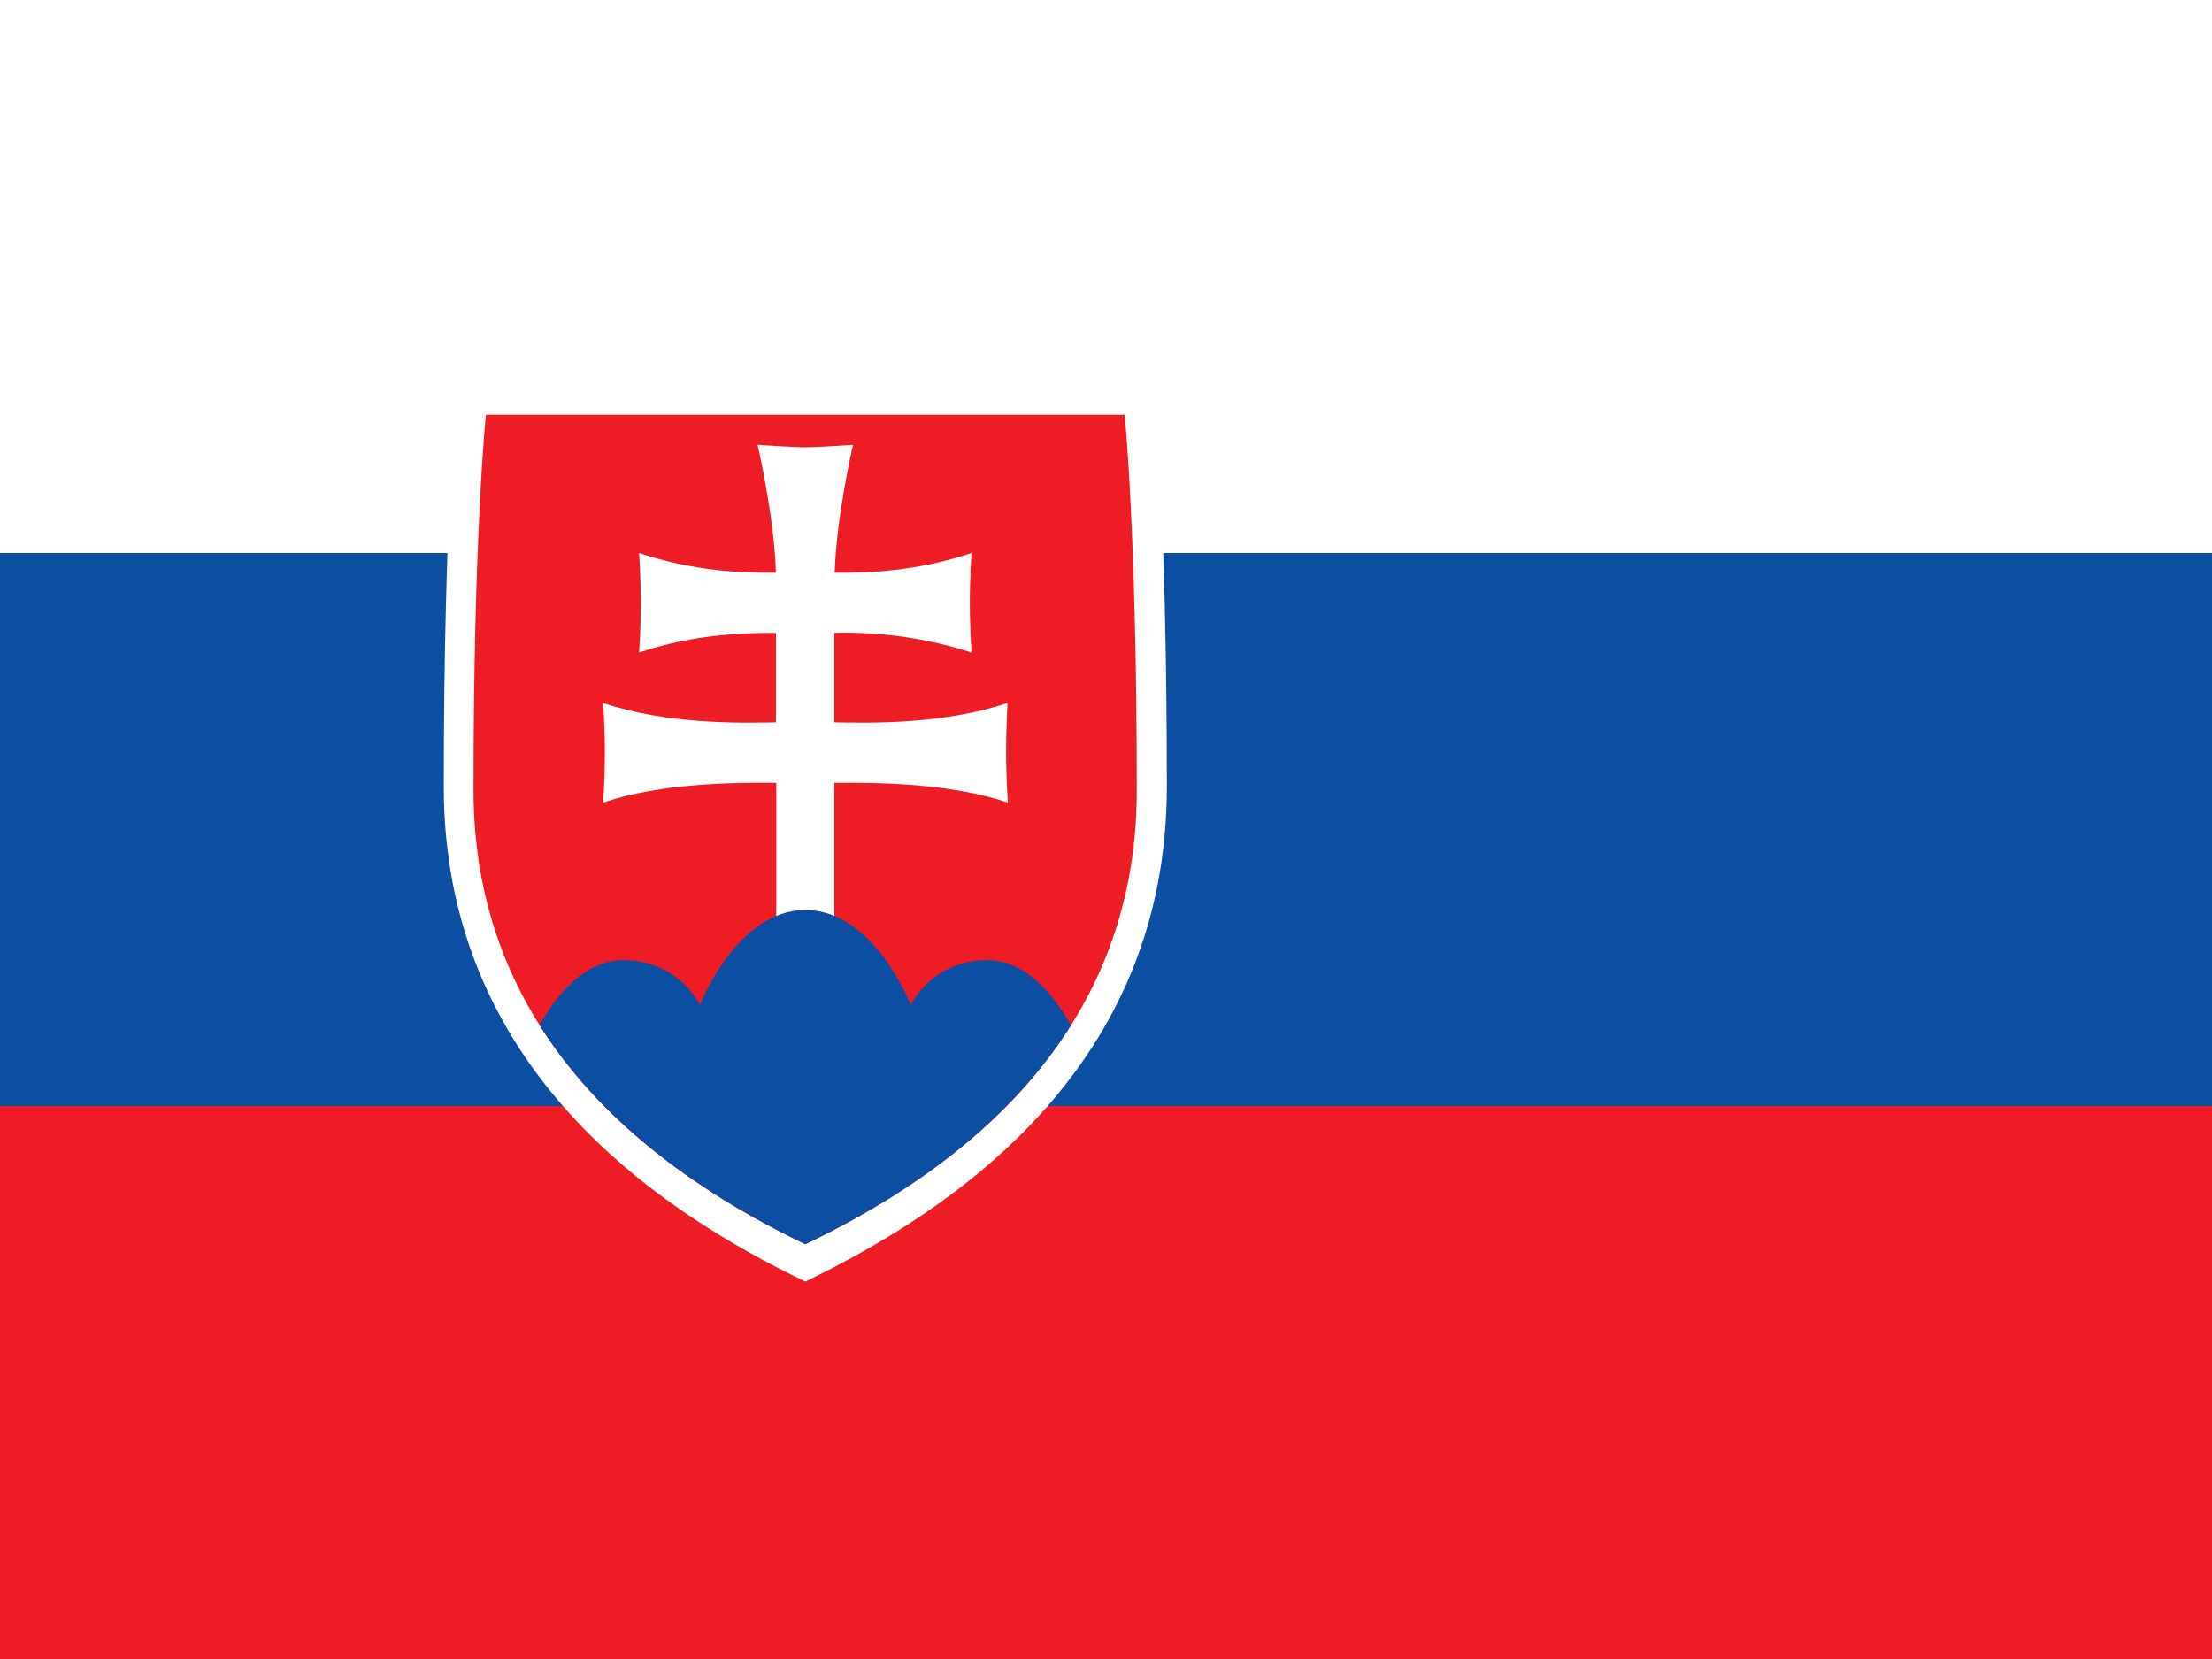
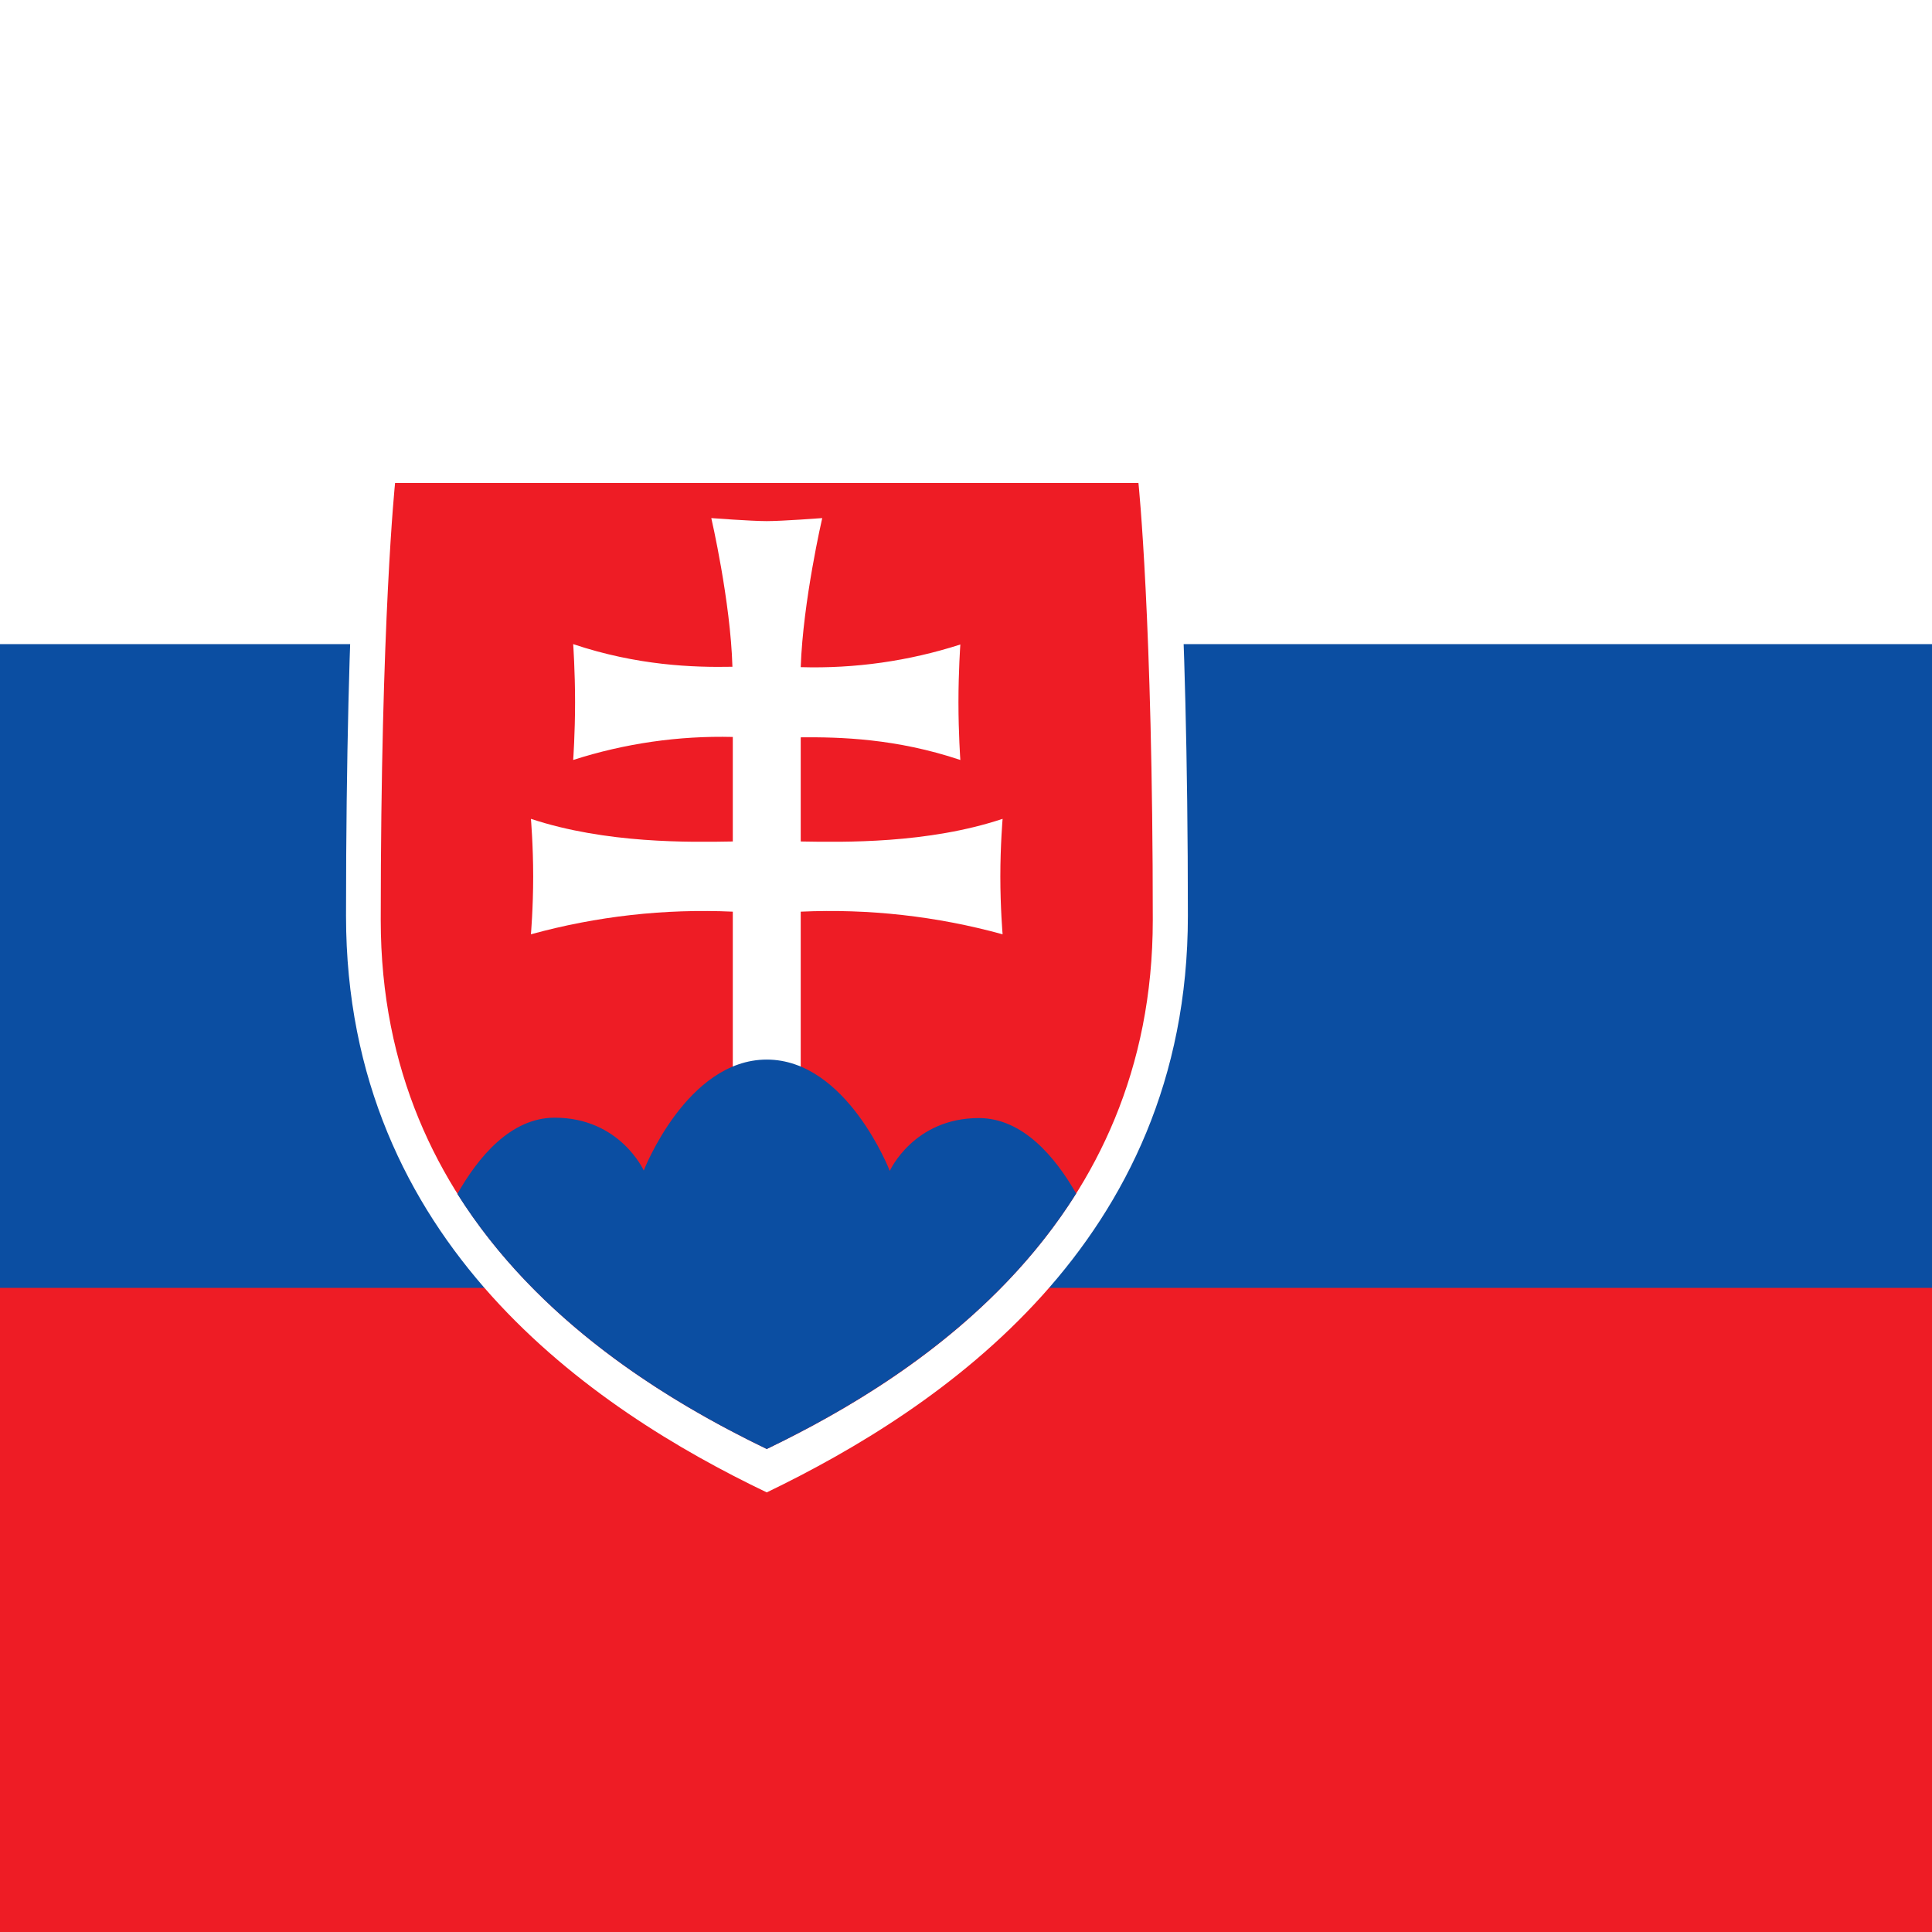
- <svg xmlns="http://www.w3.org/2000/svg" style="background-color:#fff" viewBox="0 0 640 480">
-   <path fill="#ee1c25" d="M0 0h640v480H0z" />
-   <path fill="#0b4ea2" d="M0 0h640v320H0z" />
-   <path fill="#fff" d="M0 0h640v160H0z" />
-   <path fill="#fff" d="M233 370.8c-43-20.7-104.6-61.9-104.6-143.2 0-81.4 4-118.4 4-118.4h201.3s3.9 37 3.9 118.4S276 350 233 370.8" />
-   <path fill="#ee1c25" d="M233 360c-39.5-19-96-56.8-96-131.4s3.6-108.6 3.6-108.6h184.8s3.5 34 3.5 108.6C329 303.3 272.5 341 233 360" />
-   <path fill="#fff" d="M241.4 209c10.7.2 31.6.6 50.1-5.6 0 0-.4 6.7-.4 14.4s.5 14.4.5 14.4c-17-5.7-38.1-5.8-50.2-5.7v41.2h-16.8v-41.2c-12-.1-33.1 0-50.1 5.7 0 0 .5-6.7.5-14.4s-.5-14.4-.5-14.4c18.5 6.2 39.4 5.8 50 5.6v-25.9c-9.7 0-23.7.4-39.6 5.7 0 0 .5-6.6.5-14.4 0-7.7-.5-14.4-.5-14.4 15.9 5.3 29.9 5.8 39.6 5.7-.5-16.4-5.3-37-5.3-37s9.9.7 13.8.7 13.8-.7 13.8-.7-4.8 20.6-5.3 37c9.7.1 23.7-.4 39.6-5.7 0 0-.5 6.7-.5 14.4s.5 14.4.5 14.4a119 119 0 0 0-39.7-5.7v26z" />
-   <path fill="#0b4ea2" d="M233 263.3c-19.9 0-30.5 27.5-30.5 27.5s-6-13-22.2-13c-11 0-19 9.7-24.2 18.8 20 31.7 51.9 51.3 76.9 63.4 25-12 57-31.7 76.9-63.4-5.2-9-13.2-18.8-24.2-18.8-16.2 0-22.2 13-22.2 13S253 263.3 233 263.3" />
+ <svg xmlns="http://www.w3.org/2000/svg" viewBox="0 0 512 512">
+   <path fill="#ee1c25" d="M0 0h512v512H0z" />
+   <path fill="#0b4ea2" d="M0 0h512v341.3H0z" />
+   <path fill="#fff" d="M0 0h512v170.7H0z" />
+   <path fill="#fff" d="M203.2 395.5c-45.9-22-111.5-66-111.5-152.8s4.1-126.2 4.1-126.2h214.8s4.2 39.4 4.2 126.2S249 373.4 203.2 395.5" />
+   <path fill="#ee1c25" d="M203.2 384c-42.1-20.3-102.3-60.5-102.3-140.2s3.8-115.8 3.8-115.8h197s3.8 36.2 3.8 115.8-60.2 120-102.3 140.2" />
+   <path fill="#fff" d="M212.2 223c11.4.2 33.7.6 53.5-6 0 0-.6 7-.6 15.3s.6 15.3.6 15.3a172 172 0 0 0-53.5-6v44h-18v-44a172 172 0 0 0-53.5 6s.6-7 .6-15.3-.6-15.3-.6-15.3c19.9 6.6 42.1 6.2 53.5 6v-27.7a128 128 0 0 0-42.3 6.1s.5-7 .5-15.3-.5-15.4-.5-15.4c17 5.7 31.9 6.2 42.2 6-.5-17.4-5.6-39.4-5.6-39.4s10.5.8 14.7.8 14.7-.8 14.7-.8-5.1 22-5.7 39.5a126 126 0 0 0 42.3-6s-.5 7-.5 15.3.5 15.3.5 15.3c-17-5.7-31.9-6.1-42.3-6z" />
+   <path fill="#0b4ea2" d="M203.2 280.8c-21.2 0-32.6 29.4-32.6 29.4s-6.3-14-23.6-14c-11.7 0-20.3 10.5-25.8 20.2 21.3 33.8 55.3 54.7 82 67.6 26.7-12.9 60.7-33.8 82-67.7-5.5-9.6-14.1-20-25.8-20-17.3 0-23.6 14-23.6 14s-11.4-29.5-32.6-29.5" />
</svg>
